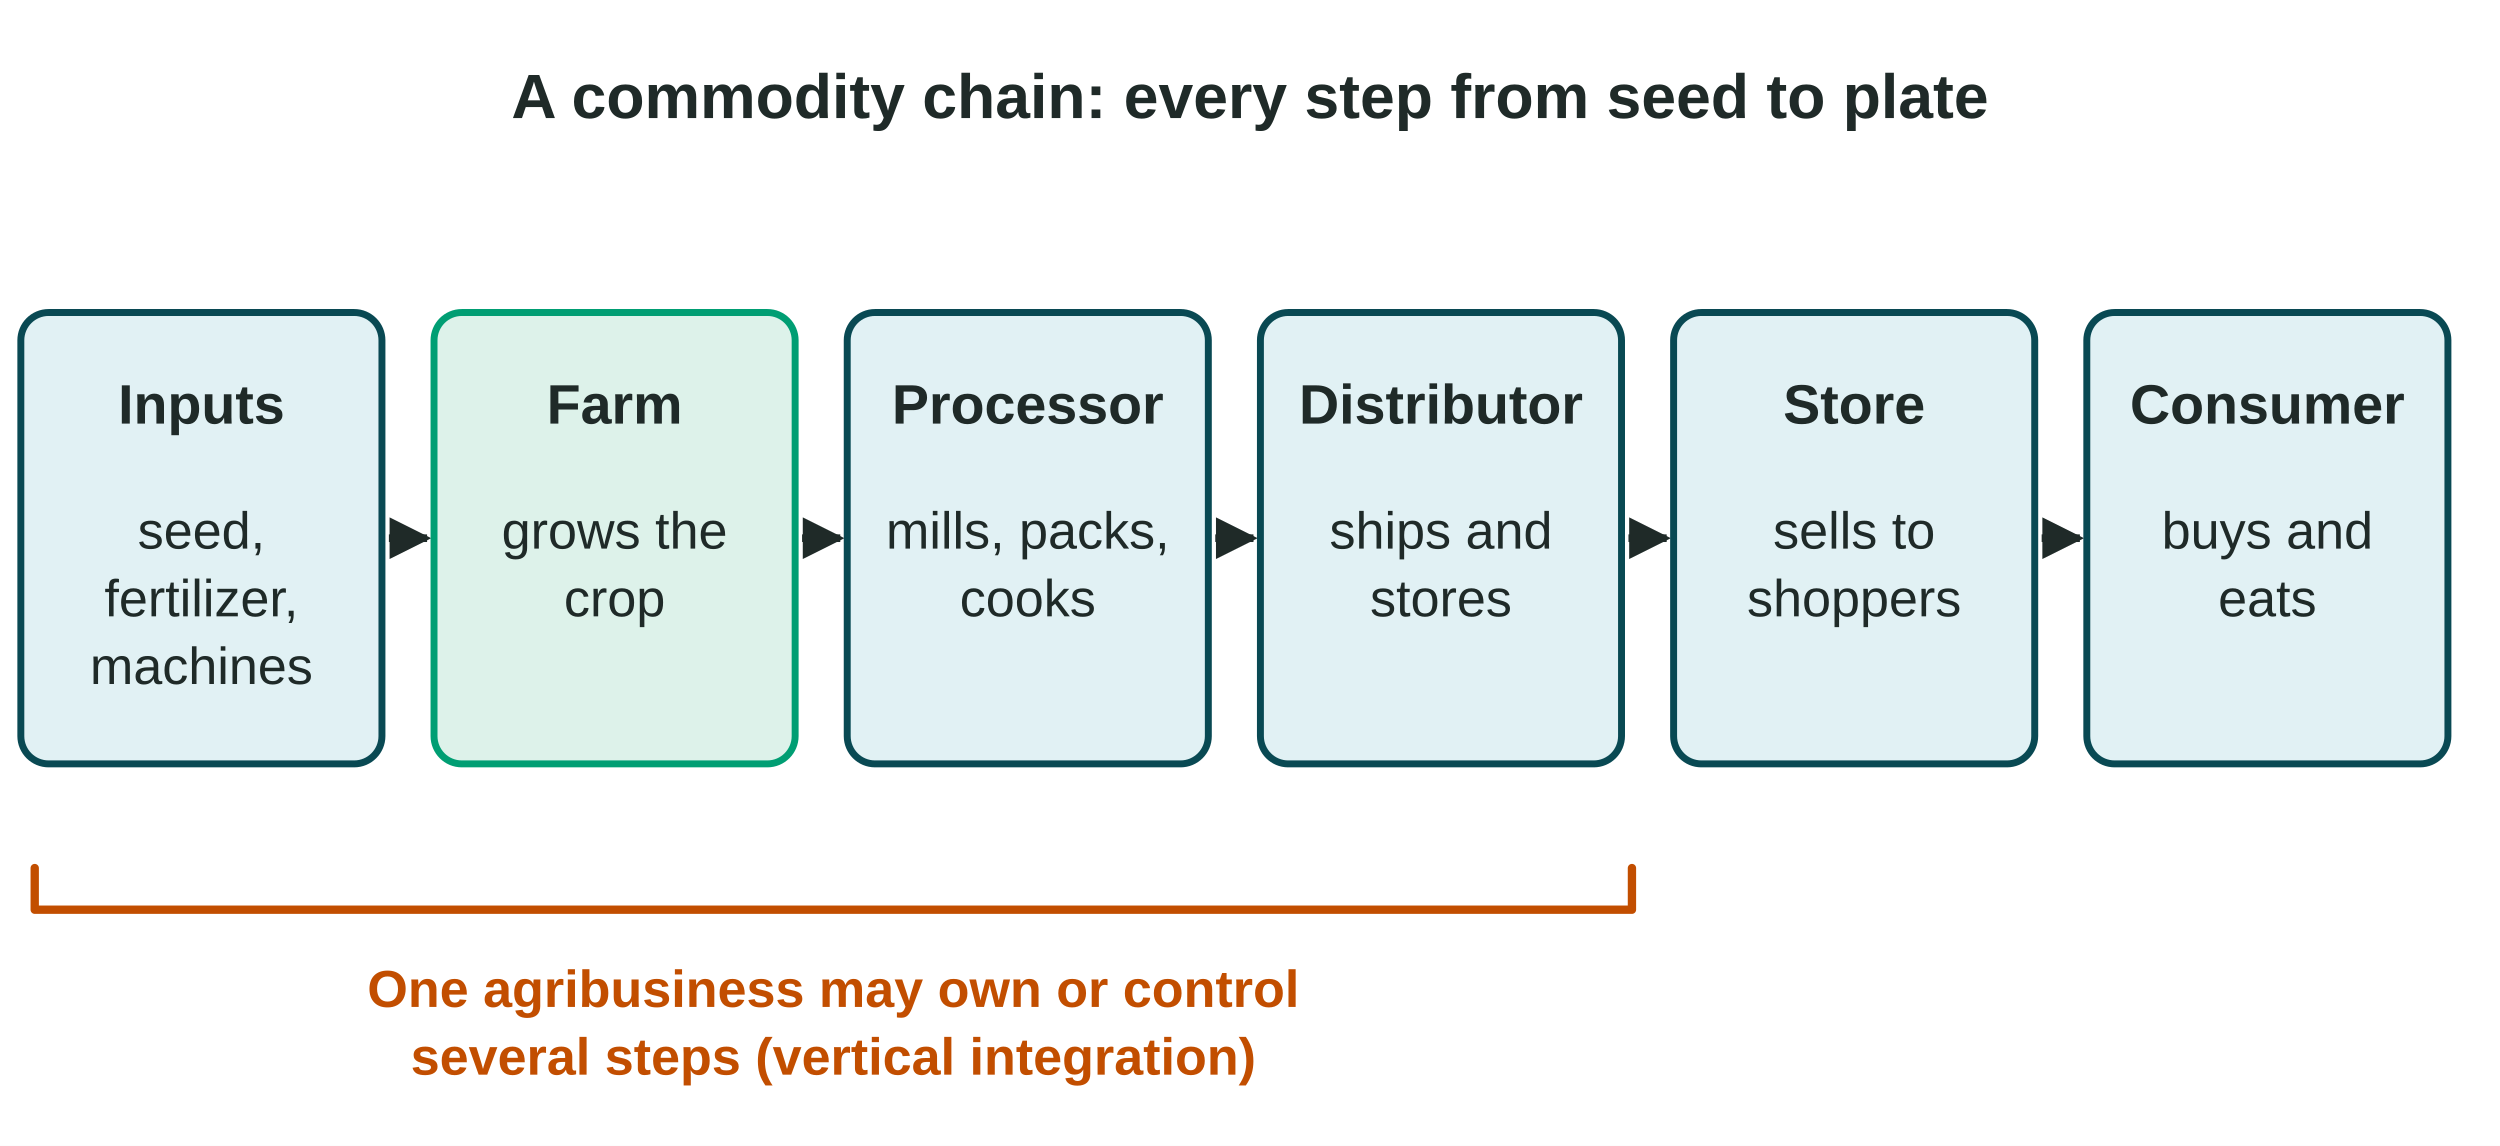
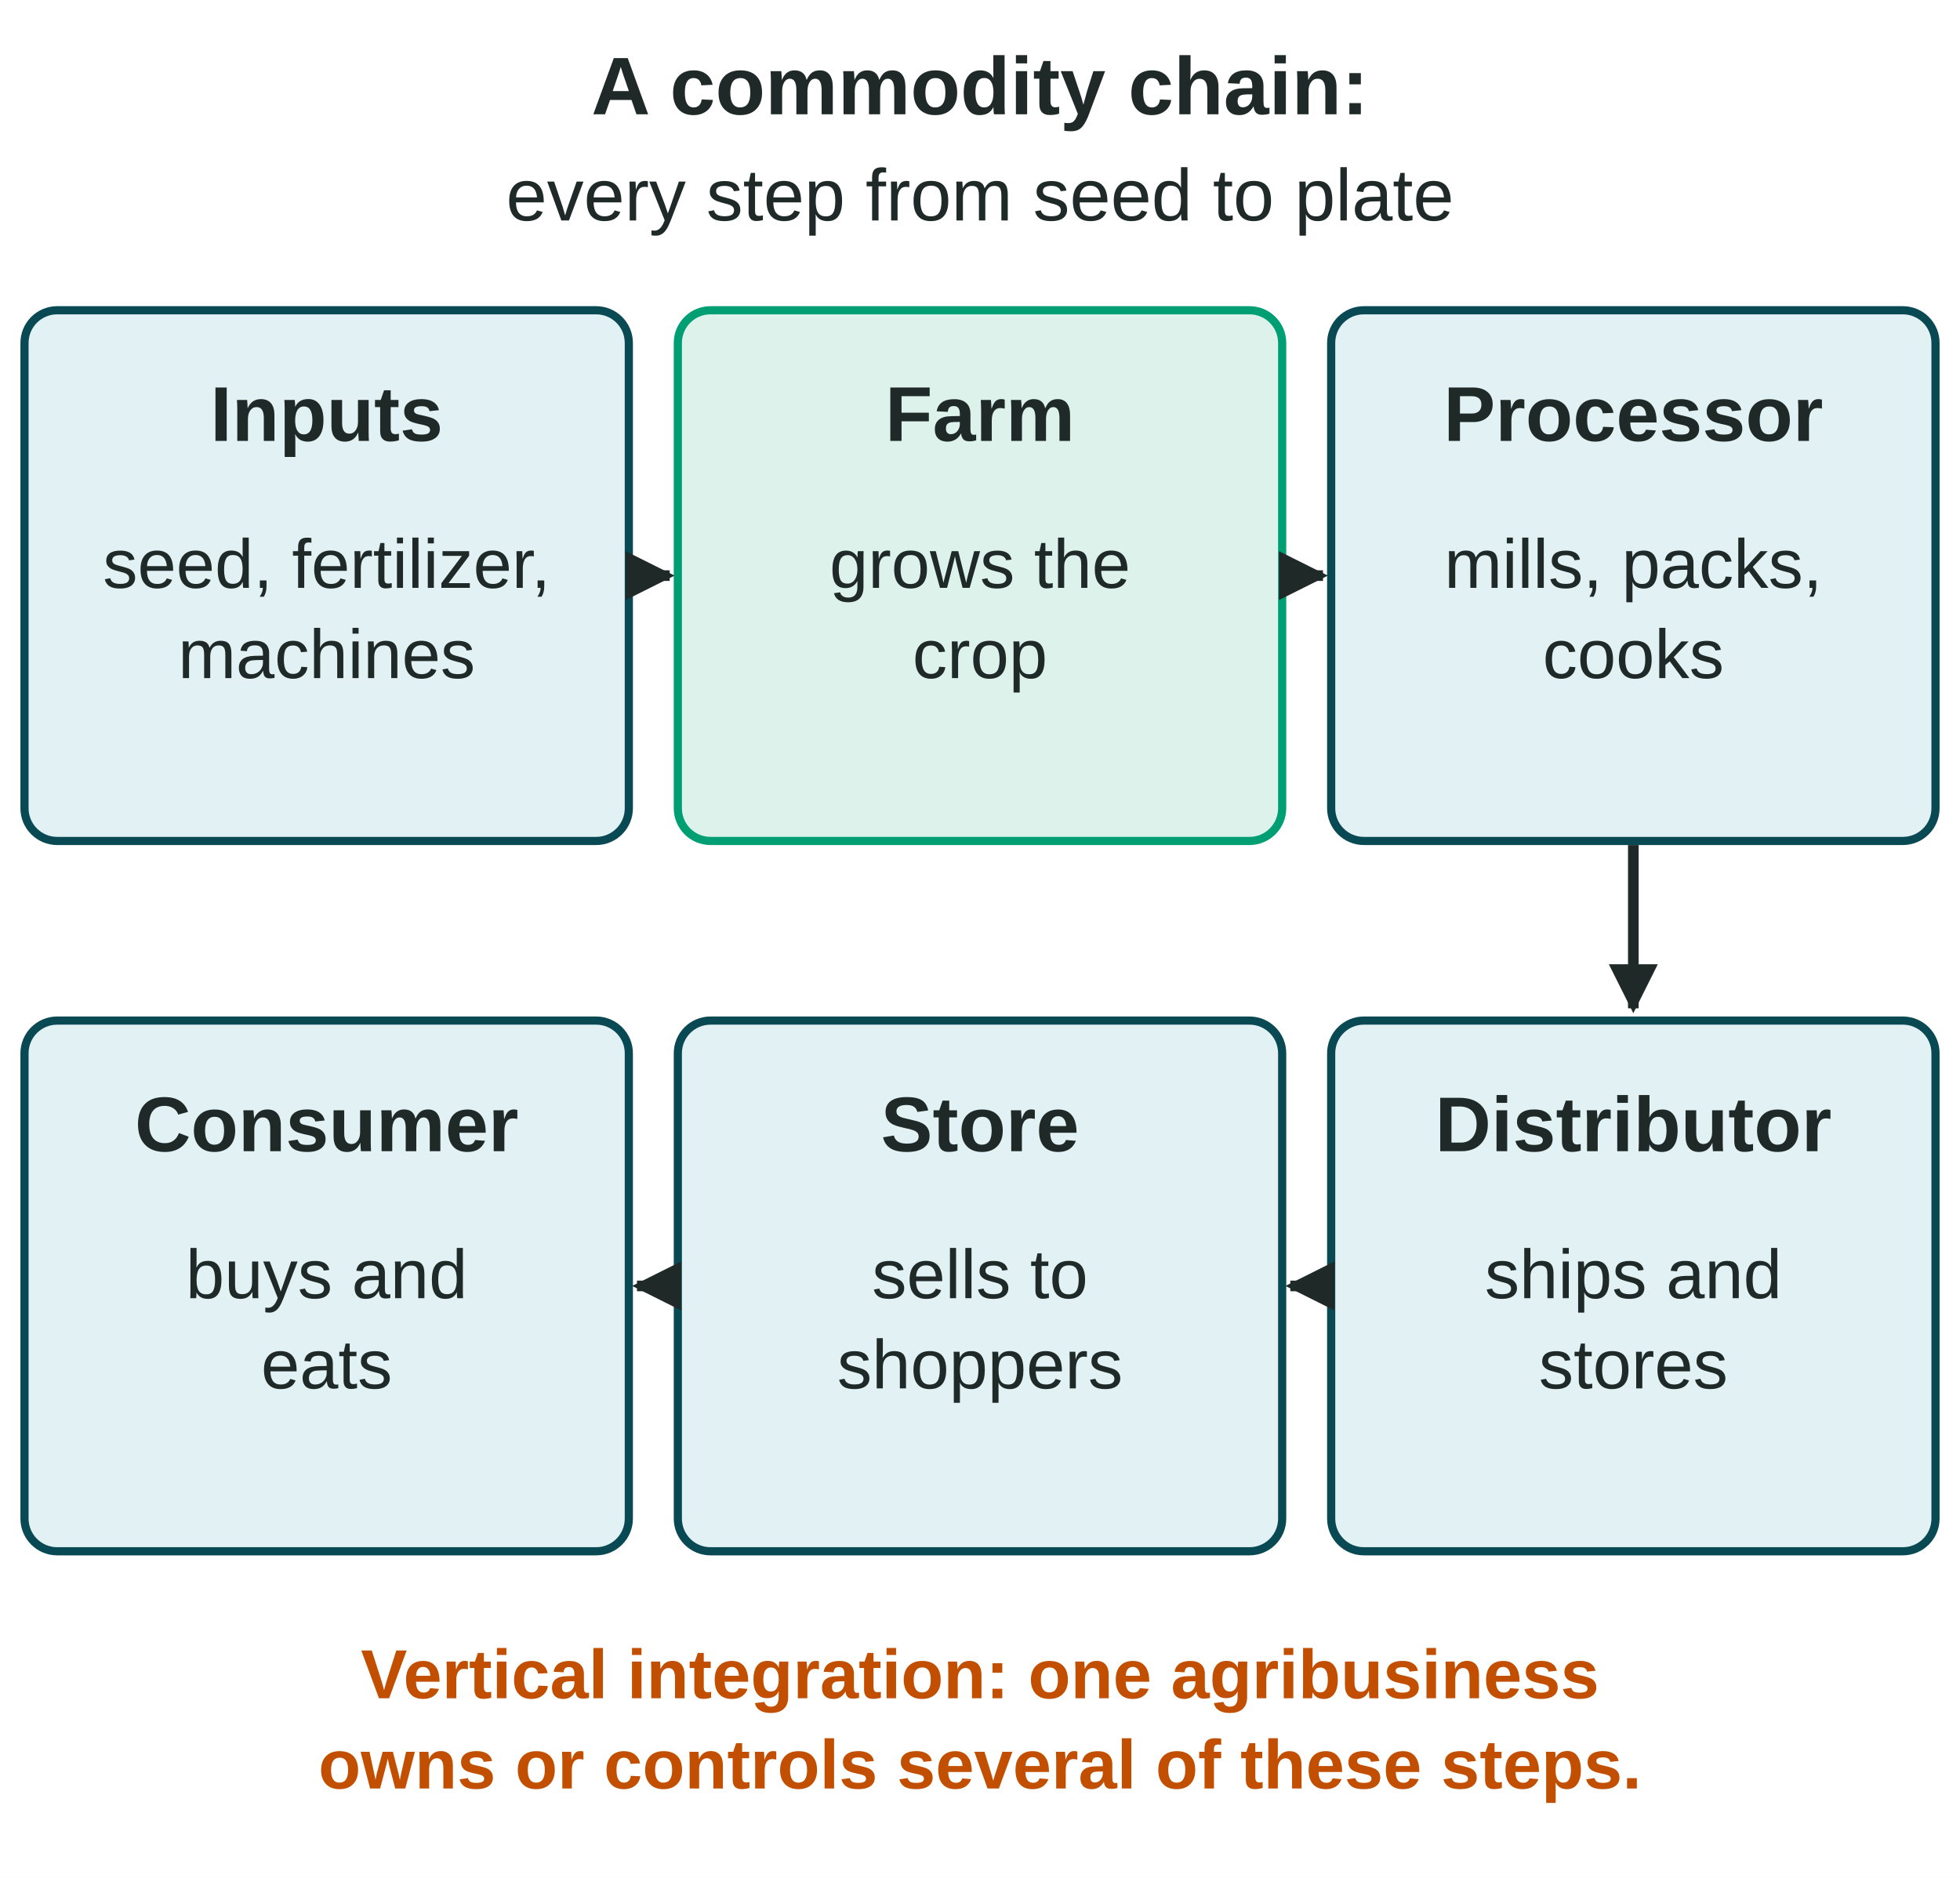
- <svg xmlns="http://www.w3.org/2000/svg" viewBox="0 0 720 330" width="720" height="330" role="img" aria-labelledby="t d" font-family="Arial, Helvetica, sans-serif">
+ <svg xmlns="http://www.w3.org/2000/svg" viewBox="0 0 480 460" width="480" height="460" role="img" aria-labelledby="t d" font-family="Arial, Helvetica, sans-serif">
  <defs>
    <marker id="ar-ink" viewBox="0 0 10 10" refX="9" refY="5" markerUnits="userSpaceOnUse" markerWidth="12" markerHeight="12" orient="auto-start-reverse">
      <path d="M0,0 L10,5 L0,10 z" fill="#1F2A28" />
    </marker>
    <marker id="ar-teal" viewBox="0 0 10 10" refX="9" refY="5" markerUnits="userSpaceOnUse" markerWidth="12" markerHeight="12" orient="auto-start-reverse">
      <path d="M0,0 L10,5 L0,10 z" fill="#094953" />
    </marker>
    <marker id="ar-verm" viewBox="0 0 10 10" refX="9" refY="5" markerUnits="userSpaceOnUse" markerWidth="12" markerHeight="12" orient="auto-start-reverse">
      <path d="M0,0 L10,5 L0,10 z" fill="#C24E00" />
    </marker>
    <marker id="ar-green" viewBox="0 0 10 10" refX="9" refY="5" markerUnits="userSpaceOnUse" markerWidth="12" markerHeight="12" orient="auto-start-reverse">
      <path d="M0,0 L10,5 L0,10 z" fill="#009E73" />
    </marker>
  </defs>
-   <rect width="720" height="330" fill="#FFFFFF" />
-   <rect x="6" y="90" width="104" height="130" rx="8" fill="#E1F1F4" stroke="#094953" stroke-width="2" />
-   <text x="58" y="122" font-size="16" fill="#1F2A28" text-anchor="middle" font-weight="700">Inputs</text>
-   <text x="58" y="158" font-size="15" fill="#1F2A28" text-anchor="middle">seed,</text>
-   <text x="58" y="177.5" font-size="15" fill="#1F2A28" text-anchor="middle">fertilizer,</text>
-   <text x="58" y="197" font-size="15" fill="#1F2A28" text-anchor="middle">machines</text>
-   <line x1="112" y1="155" x2="123" y2="155" stroke="#1F2A28" stroke-width="2.2" marker-end="url(#ar-ink)" />
-   <rect x="125" y="90" width="104" height="130" rx="8" fill="#DDF2EA" stroke="#009E73" stroke-width="2" />
-   <text x="177" y="122" font-size="16" fill="#1F2A28" text-anchor="middle" font-weight="700">Farm</text>
-   <text x="177" y="158" font-size="15" fill="#1F2A28" text-anchor="middle">grows the</text>
-   <text x="177" y="177.5" font-size="15" fill="#1F2A28" text-anchor="middle">crop</text>
-   <line x1="231" y1="155" x2="242" y2="155" stroke="#1F2A28" stroke-width="2.2" marker-end="url(#ar-ink)" />
-   <rect x="244" y="90" width="104" height="130" rx="8" fill="#E1F1F4" stroke="#094953" stroke-width="2" />
-   <text x="296" y="122" font-size="16" fill="#1F2A28" text-anchor="middle" font-weight="700">Processor</text>
-   <text x="296" y="158" font-size="15" fill="#1F2A28" text-anchor="middle">mills, packs,</text>
-   <text x="296" y="177.5" font-size="15" fill="#1F2A28" text-anchor="middle">cooks</text>
-   <line x1="350" y1="155" x2="361" y2="155" stroke="#1F2A28" stroke-width="2.2" marker-end="url(#ar-ink)" />
-   <rect x="363" y="90" width="104" height="130" rx="8" fill="#E1F1F4" stroke="#094953" stroke-width="2" />
-   <text x="415" y="122" font-size="16" fill="#1F2A28" text-anchor="middle" font-weight="700">Distributor</text>
-   <text x="415" y="158" font-size="15" fill="#1F2A28" text-anchor="middle">ships and</text>
-   <text x="415" y="177.5" font-size="15" fill="#1F2A28" text-anchor="middle">stores</text>
-   <line x1="469" y1="155" x2="480" y2="155" stroke="#1F2A28" stroke-width="2.2" marker-end="url(#ar-ink)" />
-   <rect x="482" y="90" width="104" height="130" rx="8" fill="#E1F1F4" stroke="#094953" stroke-width="2" />
-   <text x="534" y="122" font-size="16" fill="#1F2A28" text-anchor="middle" font-weight="700">Store</text>
-   <text x="534" y="158" font-size="15" fill="#1F2A28" text-anchor="middle">sells to</text>
-   <text x="534" y="177.5" font-size="15" fill="#1F2A28" text-anchor="middle">shoppers</text>
-   <line x1="588" y1="155" x2="599" y2="155" stroke="#1F2A28" stroke-width="2.2" marker-end="url(#ar-ink)" />
-   <rect x="601" y="90" width="104" height="130" rx="8" fill="#E1F1F4" stroke="#094953" stroke-width="2" />
-   <text x="653" y="122" font-size="16" fill="#1F2A28" text-anchor="middle" font-weight="700">Consumer</text>
-   <text x="653" y="158" font-size="15" fill="#1F2A28" text-anchor="middle">buys and</text>
-   <text x="653" y="177.5" font-size="15" fill="#1F2A28" text-anchor="middle">eats</text>
-   <text x="360" y="34" font-size="18" fill="#1F2A28" text-anchor="middle" font-weight="700">A commodity chain: every step from seed to plate</text>
-   <path d="M10,250 L10,262 L470,262 L470,250" fill="none" stroke="#C24E00" stroke-width="2.4" stroke-linejoin="round" stroke-linecap="round" />
-   <text x="240" y="290" font-size="15" fill="#C24E00" text-anchor="middle" font-weight="700">One agribusiness may own or control</text>
-   <text x="240" y="309.5" font-size="15" fill="#C24E00" text-anchor="middle" font-weight="700">several steps (vertical integration)</text>
+   <rect width="480" height="460" fill="#FFFFFF" />
+   <text x="240" y="28" font-size="20" fill="#1F2A28" text-anchor="middle" font-weight="700">A commodity chain:</text>
+   <text x="240" y="54" font-size="18" fill="#1F2A28" text-anchor="middle">every step from seed to plate</text>
+   <rect x="6" y="76" width="148" height="130" rx="8" fill="#E1F1F4" stroke="#094953" stroke-width="2" />
+   <text x="80" y="108" font-size="19" fill="#1F2A28" text-anchor="middle" font-weight="700">Inputs</text>
+   <text x="80" y="144" font-size="17" fill="#1F2A28" text-anchor="middle">seed, fertilizer,</text>
+   <text x="80" y="166.1" font-size="17" fill="#1F2A28" text-anchor="middle">machines</text>
+   <rect x="166" y="76" width="148" height="130" rx="8" fill="#DDF2EA" stroke="#009E73" stroke-width="2" />
+   <text x="240" y="108" font-size="19" fill="#1F2A28" text-anchor="middle" font-weight="700">Farm</text>
+   <text x="240" y="144" font-size="17" fill="#1F2A28" text-anchor="middle">grows the</text>
+   <text x="240" y="166.1" font-size="17" fill="#1F2A28" text-anchor="middle">crop</text>
+   <rect x="326" y="76" width="148" height="130" rx="8" fill="#E1F1F4" stroke="#094953" stroke-width="2" />
+   <text x="400" y="108" font-size="19" fill="#1F2A28" text-anchor="middle" font-weight="700">Processor</text>
+   <text x="400" y="144" font-size="17" fill="#1F2A28" text-anchor="middle">mills, packs,</text>
+   <text x="400" y="166.1" font-size="17" fill="#1F2A28" text-anchor="middle">cooks</text>
+   <rect x="326" y="250" width="148" height="130" rx="8" fill="#E1F1F4" stroke="#094953" stroke-width="2" />
+   <text x="400" y="282" font-size="19" fill="#1F2A28" text-anchor="middle" font-weight="700">Distributor</text>
+   <text x="400" y="318" font-size="17" fill="#1F2A28" text-anchor="middle">ships and</text>
+   <text x="400" y="340.1" font-size="17" fill="#1F2A28" text-anchor="middle">stores</text>
+   <rect x="166" y="250" width="148" height="130" rx="8" fill="#E1F1F4" stroke="#094953" stroke-width="2" />
+   <text x="240" y="282" font-size="19" fill="#1F2A28" text-anchor="middle" font-weight="700">Store</text>
+   <text x="240" y="318" font-size="17" fill="#1F2A28" text-anchor="middle">sells to</text>
+   <text x="240" y="340.1" font-size="17" fill="#1F2A28" text-anchor="middle">shoppers</text>
+   <rect x="6" y="250" width="148" height="130" rx="8" fill="#E1F1F4" stroke="#094953" stroke-width="2" />
+   <text x="80" y="282" font-size="19" fill="#1F2A28" text-anchor="middle" font-weight="700">Consumer</text>
+   <text x="80" y="318" font-size="17" fill="#1F2A28" text-anchor="middle">buys and</text>
+   <text x="80" y="340.1" font-size="17" fill="#1F2A28" text-anchor="middle">eats</text>
+   <line x1="155" y1="141" x2="164" y2="141" stroke="#1F2A28" stroke-width="2.6" marker-end="url(#ar-ink)" />
+   <line x1="315" y1="141" x2="324" y2="141" stroke="#1F2A28" stroke-width="2.6" marker-end="url(#ar-ink)" />
+   <line x1="400" y1="207" x2="400" y2="247" stroke="#1F2A28" stroke-width="2.6" marker-end="url(#ar-ink)" />
+   <line x1="325" y1="315" x2="316" y2="315" stroke="#1F2A28" stroke-width="2.6" marker-end="url(#ar-ink)" />
+   <line x1="165" y1="315" x2="156" y2="315" stroke="#1F2A28" stroke-width="2.6" marker-end="url(#ar-ink)" />
+   <text x="240" y="416" font-size="17" fill="#C24E00" text-anchor="middle" font-weight="700">Vertical integration: one agribusiness</text>
+   <text x="240" y="438.1" font-size="17" fill="#C24E00" text-anchor="middle" font-weight="700">owns or controls several of these steps.</text>
</svg>
